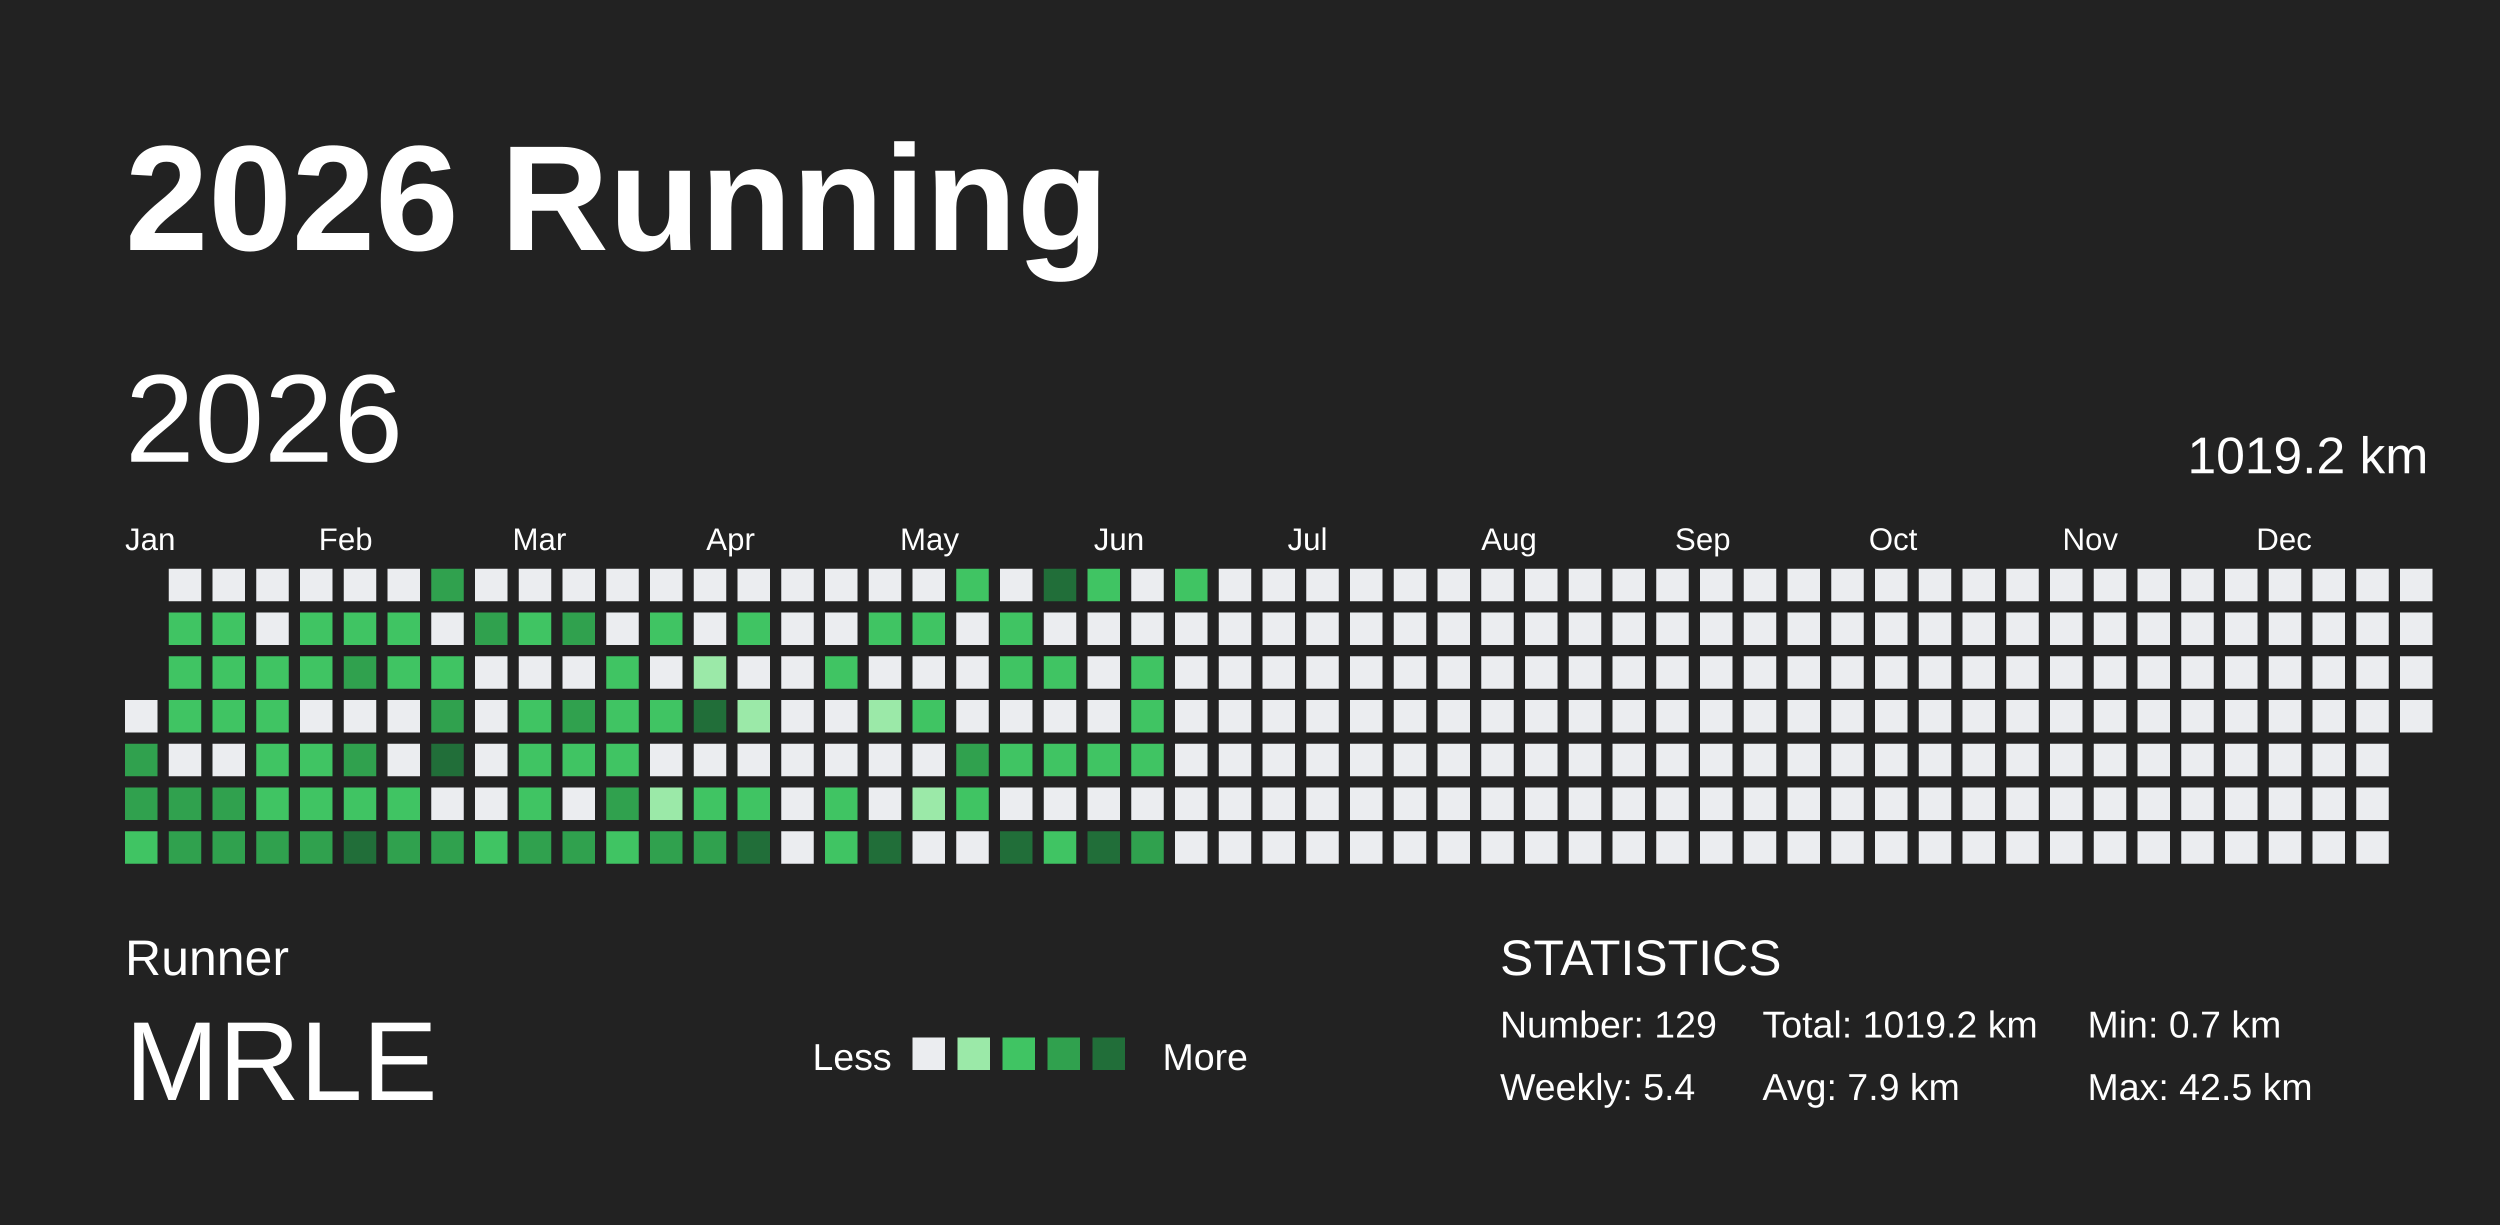
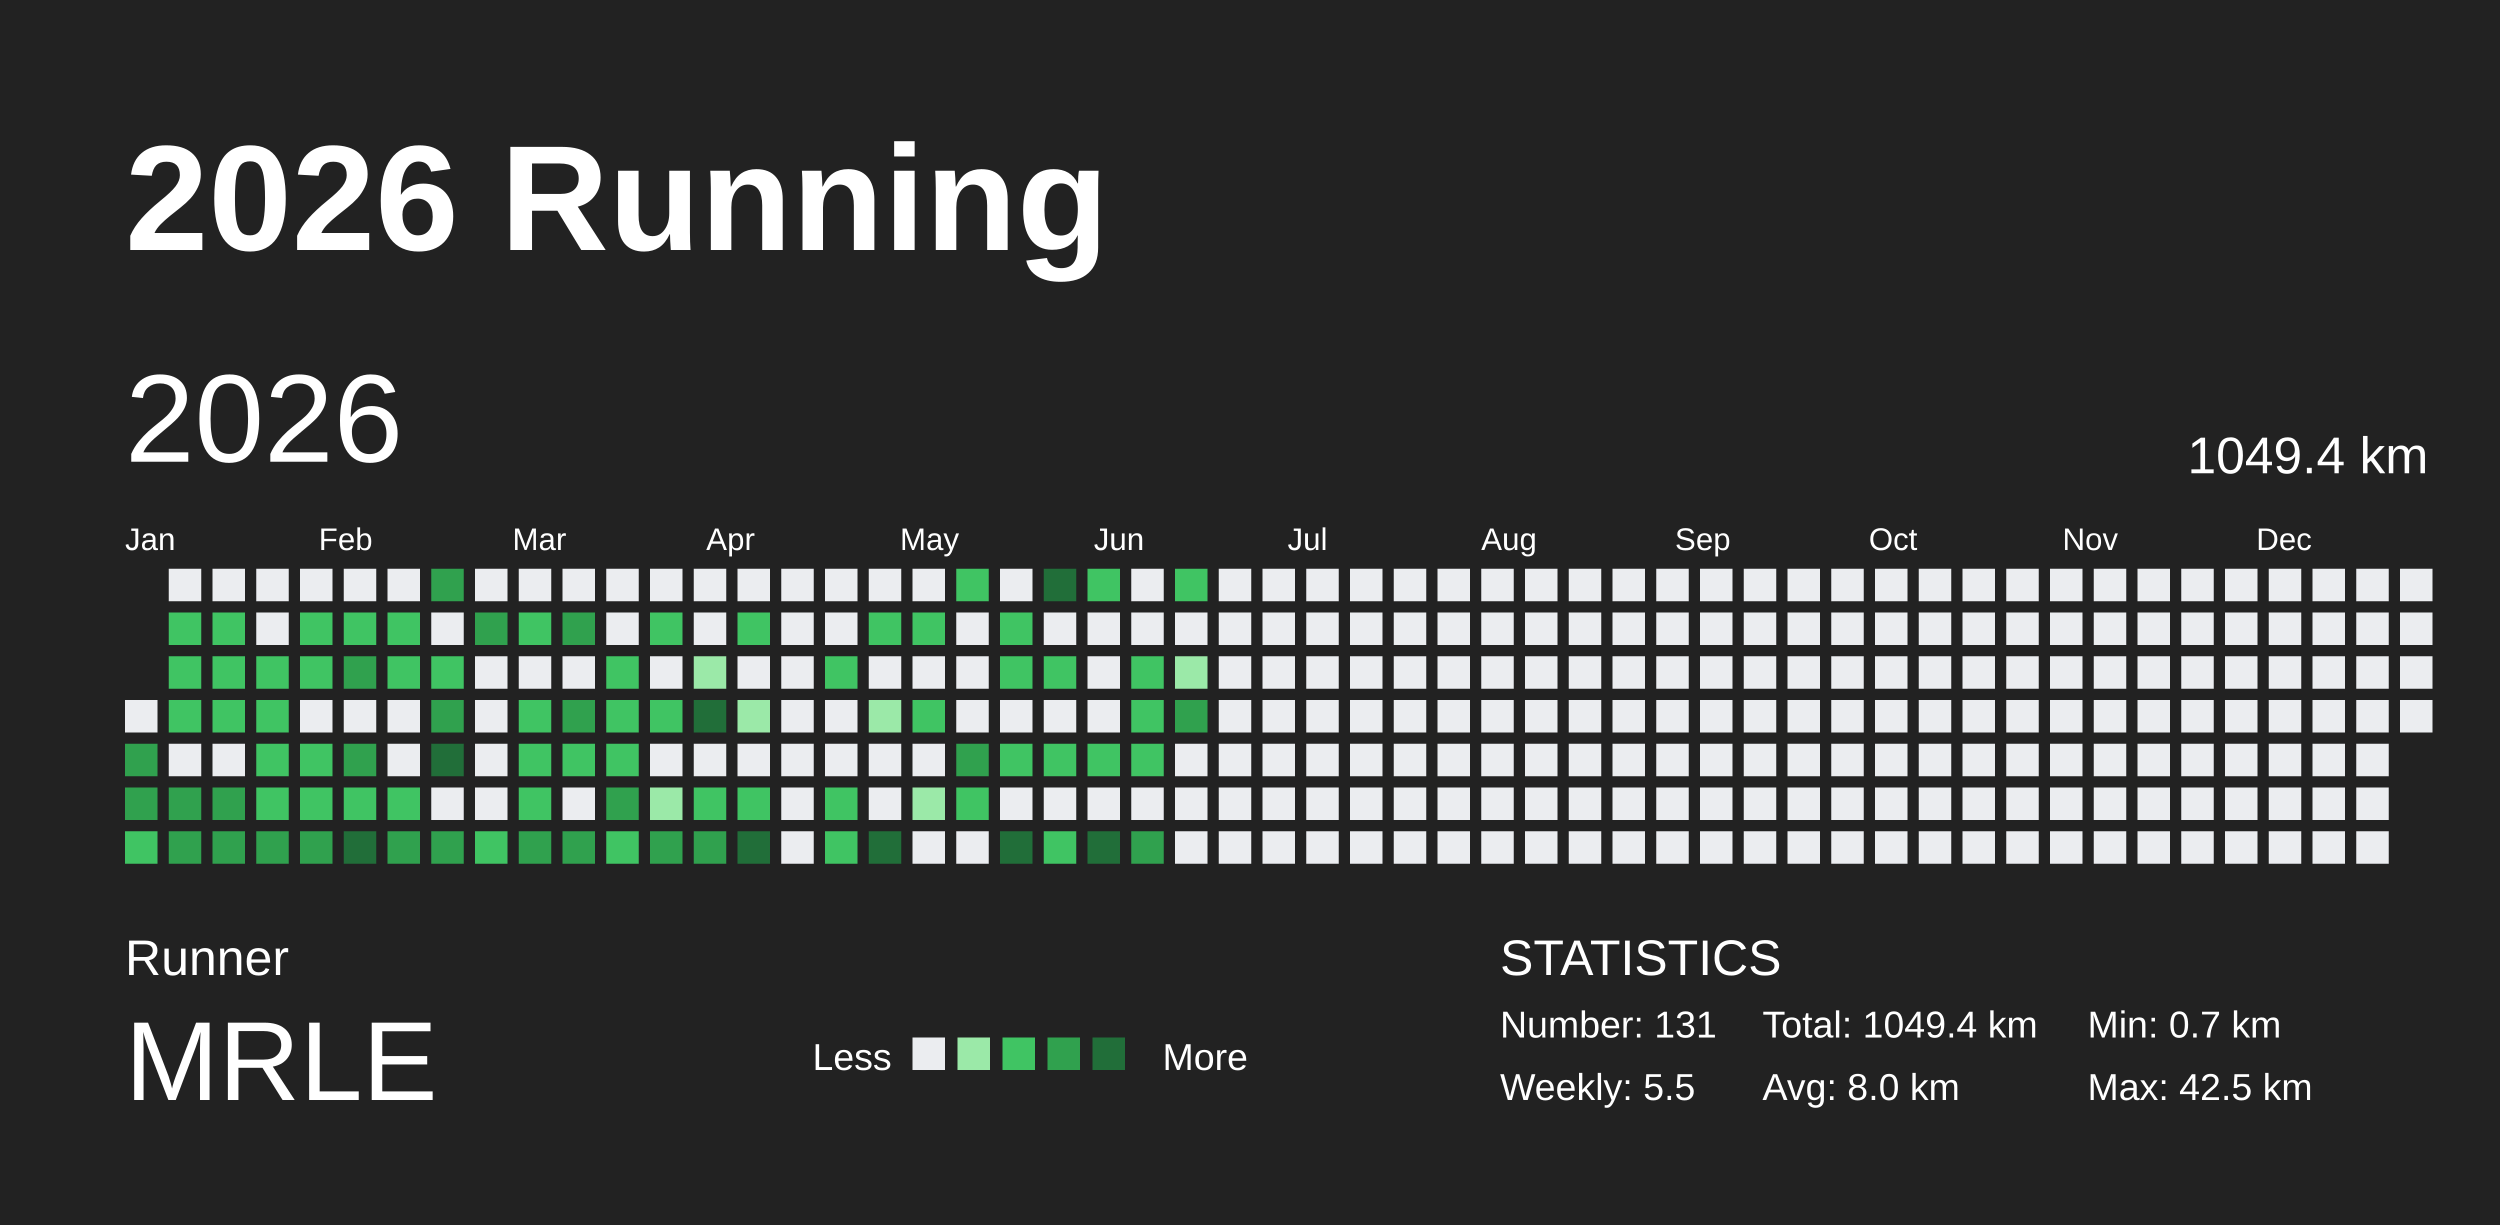
<svg xmlns="http://www.w3.org/2000/svg" baseProfile="full" height="98mm" version="1.1" viewBox="0,0,200,98" width="200mm">
  <defs />
  <rect fill="#222222" height="98" width="200" x="0" y="0" />
  <text fill="#FFFFFF" style="font-size:12px; font-family:Arial; font-weight:bold;" x="10" y="20">2026 Running</text>
  <text fill="#FFFFFF" style="font-size:4px; font-family:Arial" x="10" y="78">Runner</text>
  <text fill="#FFFFFF" style="font-size:9px; font-family:Arial" x="10" y="88">MRLE</text>
  <text fill="#FFFFFF" style="font-size:3px; font-family:Arial" x="65" y="85.6">Less</text>
  <rect fill="#ebedf0" height="2.6" width="2.6" x="73" y="83" />
  <rect fill="#9be9a8" height="2.6" width="2.6" x="76.6" y="83" />
  <rect fill="#40c463" height="2.6" width="2.6" x="80.2" y="83" />
  <rect fill="#30a14e" height="2.6" width="2.6" x="83.8" y="83" />
  <rect fill="#216e39" height="2.6" width="2.6" x="87.4" y="83" />
  <text fill="#FFFFFF" style="font-size:3px; font-family:Arial" x="93" y="85.6">More</text>
  <text fill="#FFFFFF" style="font-size:4px; font-family:Arial" x="120" y="78">STATISTICS</text>
-   <text fill="#FFFFFF" style="font-size:3px; font-family:Arial" x="120" y="83">Number: 129</text>
-   <text fill="#FFFFFF" style="font-size:3px; font-family:Arial" x="120" y="88">Weekly: 5.4</text>
-   <text fill="#FFFFFF" style="font-size:3px; font-family:Arial" x="141" y="83">Total: 1019.2 km</text>
-   <text fill="#FFFFFF" style="font-size:3px; font-family:Arial" x="141" y="88">Avg: 7.9 km</text>
+   <text fill="#FFFFFF" style="font-size:3px; font-family:Arial" x="120" y="83">Number: 131</text>
+   <text fill="#FFFFFF" style="font-size:3px; font-family:Arial" x="120" y="88">Weekly: 5.5</text>
+   <text fill="#FFFFFF" style="font-size:3px; font-family:Arial" x="141" y="83">Total: 1049.4 km</text>
+   <text fill="#FFFFFF" style="font-size:3px; font-family:Arial" x="141" y="88">Avg: 8.0 km</text>
  <text fill="#FFFFFF" style="font-size:3px; font-family:Arial" x="167" y="83">Min: 0.7 km</text>
  <text fill="#FFFFFF" style="font-size:3px; font-family:Arial" x="167" y="88">Max: 42.5 km</text>
  <text dominant-baseline="hanging" fill="#FFFFFF" style="font-size:10.0px; font-family:Arial;" x="10" y="30">2026</text>
-   <text dominant-baseline="hanging" fill="#FFFFFF" style="font-size:4.125px; font-family:Arial;" x="175" y="35">1019.2 km</text>
+   <text dominant-baseline="hanging" fill="#FFFFFF" style="font-size:4.125px; font-family:Arial;" x="175" y="35">1049.4 km</text>
  <text fill="#FFFFFF" style="font-size:2.5px; font-family:Arial" x="10.0" y="44">Jan</text>
  <text fill="#FFFFFF" style="font-size:2.5px; font-family:Arial" x="25.5" y="44">Feb</text>
  <text fill="#FFFFFF" style="font-size:2.5px; font-family:Arial" x="41.0" y="44">Mar</text>
  <text fill="#FFFFFF" style="font-size:2.5px; font-family:Arial" x="56.5" y="44">Apr</text>
  <text fill="#FFFFFF" style="font-size:2.5px; font-family:Arial" x="72.0" y="44">May</text>
  <text fill="#FFFFFF" style="font-size:2.5px; font-family:Arial" x="87.5" y="44">Jun</text>
  <text fill="#FFFFFF" style="font-size:2.5px; font-family:Arial" x="103.0" y="44">Jul</text>
  <text fill="#FFFFFF" style="font-size:2.5px; font-family:Arial" x="118.5" y="44">Aug</text>
  <text fill="#FFFFFF" style="font-size:2.5px; font-family:Arial" x="134.0" y="44">Sep</text>
  <text fill="#FFFFFF" style="font-size:2.5px; font-family:Arial" x="149.5" y="44">Oct</text>
  <text fill="#FFFFFF" style="font-size:2.5px; font-family:Arial" x="165.0" y="44">Nov</text>
  <text fill="#FFFFFF" style="font-size:2.5px; font-family:Arial" x="180.5" y="44">Dec</text>
  <rect fill="#ebedf0" height="2.6" width="2.6" x="10.0" y="56.0" />
  <rect fill="#30a14e" height="2.6" width="2.6" x="10.0" y="59.5" />
  <rect fill="#30a14e" height="2.6" width="2.6" x="10.0" y="63.0" />
  <rect fill="#40c463" height="2.6" width="2.6" x="10.0" y="66.5" />
  <rect fill="#ebedf0" height="2.6" width="2.6" x="13.5" y="45.5" />
  <rect fill="#40c463" height="2.6" width="2.6" x="13.5" y="49.0" />
  <rect fill="#40c463" height="2.6" width="2.6" x="13.5" y="52.5" />
  <rect fill="#40c463" height="2.6" width="2.6" x="13.5" y="56.0" />
  <rect fill="#ebedf0" height="2.6" width="2.6" x="13.5" y="59.5" />
  <rect fill="#30a14e" height="2.6" width="2.6" x="13.5" y="63.0" />
  <rect fill="#30a14e" height="2.6" width="2.6" x="13.5" y="66.5" />
  <rect fill="#ebedf0" height="2.6" width="2.6" x="17.0" y="45.5" />
  <rect fill="#40c463" height="2.6" width="2.6" x="17.0" y="49.0" />
  <rect fill="#40c463" height="2.6" width="2.6" x="17.0" y="52.5" />
  <rect fill="#40c463" height="2.6" width="2.6" x="17.0" y="56.0" />
  <rect fill="#ebedf0" height="2.6" width="2.6" x="17.0" y="59.5" />
  <rect fill="#30a14e" height="2.6" width="2.6" x="17.0" y="63.0" />
  <rect fill="#30a14e" height="2.6" width="2.6" x="17.0" y="66.5" />
  <rect fill="#ebedf0" height="2.6" width="2.6" x="20.5" y="45.5" />
  <rect fill="#ebedf0" height="2.6" width="2.6" x="20.5" y="49.0" />
  <rect fill="#40c463" height="2.6" width="2.6" x="20.5" y="52.5" />
  <rect fill="#40c463" height="2.6" width="2.6" x="20.5" y="56.0" />
  <rect fill="#40c463" height="2.6" width="2.6" x="20.5" y="59.5" />
  <rect fill="#40c463" height="2.6" width="2.6" x="20.5" y="63.0" />
  <rect fill="#30a14e" height="2.6" width="2.6" x="20.5" y="66.5" />
  <rect fill="#ebedf0" height="2.6" width="2.6" x="24.0" y="45.5" />
  <rect fill="#40c463" height="2.6" width="2.6" x="24.0" y="49.0" />
  <rect fill="#40c463" height="2.6" width="2.6" x="24.0" y="52.5" />
  <rect fill="#ebedf0" height="2.6" width="2.6" x="24.0" y="56.0" />
  <rect fill="#40c463" height="2.6" width="2.6" x="24.0" y="59.5" />
  <rect fill="#40c463" height="2.6" width="2.6" x="24.0" y="63.0" />
  <rect fill="#30a14e" height="2.6" width="2.6" x="24.0" y="66.5" />
  <rect fill="#ebedf0" height="2.6" width="2.6" x="27.5" y="45.5" />
  <rect fill="#40c463" height="2.6" width="2.6" x="27.5" y="49.0" />
  <rect fill="#30a14e" height="2.6" width="2.6" x="27.5" y="52.5" />
  <rect fill="#ebedf0" height="2.6" width="2.6" x="27.5" y="56.0" />
  <rect fill="#30a14e" height="2.6" width="2.6" x="27.5" y="59.5" />
  <rect fill="#40c463" height="2.6" width="2.6" x="27.5" y="63.0" />
  <rect fill="#216e39" height="2.6" width="2.6" x="27.5" y="66.5" />
  <rect fill="#ebedf0" height="2.6" width="2.6" x="31.0" y="45.5" />
  <rect fill="#40c463" height="2.6" width="2.6" x="31.0" y="49.0" />
  <rect fill="#40c463" height="2.6" width="2.6" x="31.0" y="52.5" />
  <rect fill="#ebedf0" height="2.6" width="2.6" x="31.0" y="56.0" />
  <rect fill="#ebedf0" height="2.6" width="2.6" x="31.0" y="59.5" />
  <rect fill="#40c463" height="2.6" width="2.6" x="31.0" y="63.0" />
  <rect fill="#30a14e" height="2.6" width="2.6" x="31.0" y="66.5" />
  <rect fill="#30a14e" height="2.6" width="2.6" x="34.5" y="45.5" />
  <rect fill="#ebedf0" height="2.6" width="2.6" x="34.5" y="49.0" />
  <rect fill="#40c463" height="2.6" width="2.6" x="34.5" y="52.5" />
  <rect fill="#30a14e" height="2.6" width="2.6" x="34.5" y="56.0" />
  <rect fill="#216e39" height="2.6" width="2.6" x="34.5" y="59.5" />
  <rect fill="#ebedf0" height="2.6" width="2.6" x="34.5" y="63.0" />
  <rect fill="#30a14e" height="2.6" width="2.6" x="34.5" y="66.5" />
  <rect fill="#ebedf0" height="2.6" width="2.6" x="38.0" y="45.5" />
  <rect fill="#30a14e" height="2.6" width="2.6" x="38.0" y="49.0" />
  <rect fill="#ebedf0" height="2.6" width="2.6" x="38.0" y="52.5" />
  <rect fill="#ebedf0" height="2.6" width="2.6" x="38.0" y="56.0" />
  <rect fill="#ebedf0" height="2.6" width="2.6" x="38.0" y="59.5" />
  <rect fill="#ebedf0" height="2.6" width="2.6" x="38.0" y="63.0" />
  <rect fill="#40c463" height="2.6" width="2.6" x="38.0" y="66.5" />
  <rect fill="#ebedf0" height="2.6" width="2.6" x="41.5" y="45.5" />
  <rect fill="#40c463" height="2.6" width="2.6" x="41.5" y="49.0" />
  <rect fill="#ebedf0" height="2.6" width="2.6" x="41.5" y="52.5" />
  <rect fill="#40c463" height="2.6" width="2.6" x="41.5" y="56.0" />
  <rect fill="#40c463" height="2.6" width="2.6" x="41.5" y="59.5" />
  <rect fill="#40c463" height="2.6" width="2.6" x="41.5" y="63.0" />
  <rect fill="#30a14e" height="2.6" width="2.6" x="41.5" y="66.5" />
  <rect fill="#ebedf0" height="2.6" width="2.6" x="45.0" y="45.5" />
  <rect fill="#30a14e" height="2.6" width="2.6" x="45.0" y="49.0" />
  <rect fill="#ebedf0" height="2.6" width="2.6" x="45.0" y="52.5" />
  <rect fill="#30a14e" height="2.6" width="2.6" x="45.0" y="56.0" />
  <rect fill="#40c463" height="2.6" width="2.6" x="45.0" y="59.5" />
  <rect fill="#ebedf0" height="2.6" width="2.6" x="45.0" y="63.0" />
  <rect fill="#30a14e" height="2.6" width="2.6" x="45.0" y="66.5" />
  <rect fill="#ebedf0" height="2.6" width="2.6" x="48.5" y="45.5" />
  <rect fill="#ebedf0" height="2.6" width="2.6" x="48.5" y="49.0" />
  <rect fill="#40c463" height="2.6" width="2.6" x="48.5" y="52.5" />
  <rect fill="#40c463" height="2.6" width="2.6" x="48.5" y="56.0" />
  <rect fill="#40c463" height="2.6" width="2.6" x="48.5" y="59.5" />
  <rect fill="#30a14e" height="2.6" width="2.6" x="48.5" y="63.0" />
  <rect fill="#40c463" height="2.6" width="2.6" x="48.5" y="66.5" />
  <rect fill="#ebedf0" height="2.6" width="2.6" x="52.0" y="45.5" />
  <rect fill="#40c463" height="2.6" width="2.6" x="52.0" y="49.0" />
  <rect fill="#ebedf0" height="2.6" width="2.6" x="52.0" y="52.5" />
  <rect fill="#40c463" height="2.6" width="2.6" x="52.0" y="56.0" />
  <rect fill="#ebedf0" height="2.6" width="2.6" x="52.0" y="59.5" />
  <rect fill="#9be9a8" height="2.6" width="2.6" x="52.0" y="63.0" />
  <rect fill="#30a14e" height="2.6" width="2.6" x="52.0" y="66.5" />
  <rect fill="#ebedf0" height="2.6" width="2.6" x="55.5" y="45.5" />
  <rect fill="#ebedf0" height="2.6" width="2.6" x="55.5" y="49.0" />
  <rect fill="#9be9a8" height="2.6" width="2.6" x="55.5" y="52.5" />
  <rect fill="#216e39" height="2.6" width="2.6" x="55.5" y="56.0" />
  <rect fill="#ebedf0" height="2.6" width="2.6" x="55.5" y="59.5" />
  <rect fill="#40c463" height="2.6" width="2.6" x="55.5" y="63.0" />
  <rect fill="#30a14e" height="2.6" width="2.6" x="55.5" y="66.5" />
  <rect fill="#ebedf0" height="2.6" width="2.6" x="59.0" y="45.5" />
  <rect fill="#40c463" height="2.6" width="2.6" x="59.0" y="49.0" />
  <rect fill="#ebedf0" height="2.6" width="2.6" x="59.0" y="52.5" />
  <rect fill="#9be9a8" height="2.6" width="2.6" x="59.0" y="56.0" />
  <rect fill="#ebedf0" height="2.6" width="2.6" x="59.0" y="59.5" />
  <rect fill="#40c463" height="2.6" width="2.6" x="59.0" y="63.0" />
  <rect fill="#216e39" height="2.6" width="2.6" x="59.0" y="66.5" />
  <rect fill="#ebedf0" height="2.6" width="2.6" x="62.5" y="45.5" />
  <rect fill="#ebedf0" height="2.6" width="2.6" x="62.5" y="49.0" />
  <rect fill="#ebedf0" height="2.6" width="2.6" x="62.5" y="52.5" />
  <rect fill="#ebedf0" height="2.6" width="2.6" x="62.5" y="56.0" />
  <rect fill="#ebedf0" height="2.6" width="2.6" x="62.5" y="59.5" />
  <rect fill="#ebedf0" height="2.6" width="2.6" x="62.5" y="63.0" />
  <rect fill="#ebedf0" height="2.6" width="2.6" x="62.5" y="66.5" />
  <rect fill="#ebedf0" height="2.6" width="2.6" x="66.0" y="45.5" />
  <rect fill="#ebedf0" height="2.6" width="2.6" x="66.0" y="49.0" />
  <rect fill="#40c463" height="2.6" width="2.6" x="66.0" y="52.5" />
  <rect fill="#ebedf0" height="2.6" width="2.6" x="66.0" y="56.0" />
  <rect fill="#ebedf0" height="2.6" width="2.6" x="66.0" y="59.5" />
  <rect fill="#40c463" height="2.6" width="2.6" x="66.0" y="63.0" />
  <rect fill="#40c463" height="2.6" width="2.6" x="66.0" y="66.5" />
  <rect fill="#ebedf0" height="2.6" width="2.6" x="69.5" y="45.5" />
  <rect fill="#40c463" height="2.6" width="2.6" x="69.5" y="49.0" />
  <rect fill="#ebedf0" height="2.6" width="2.6" x="69.5" y="52.5" />
  <rect fill="#9be9a8" height="2.6" width="2.6" x="69.5" y="56.0" />
  <rect fill="#ebedf0" height="2.6" width="2.6" x="69.5" y="59.5" />
  <rect fill="#ebedf0" height="2.6" width="2.6" x="69.5" y="63.0" />
  <rect fill="#216e39" height="2.6" width="2.6" x="69.5" y="66.5" />
  <rect fill="#ebedf0" height="2.6" width="2.6" x="73.0" y="45.5" />
  <rect fill="#40c463" height="2.6" width="2.6" x="73.0" y="49.0" />
  <rect fill="#ebedf0" height="2.6" width="2.6" x="73.0" y="52.5" />
  <rect fill="#40c463" height="2.6" width="2.6" x="73.0" y="56.0" />
  <rect fill="#ebedf0" height="2.6" width="2.6" x="73.0" y="59.5" />
  <rect fill="#9be9a8" height="2.6" width="2.6" x="73.0" y="63.0" />
  <rect fill="#ebedf0" height="2.6" width="2.6" x="73.0" y="66.5" />
  <rect fill="#40c463" height="2.6" width="2.6" x="76.5" y="45.5" />
  <rect fill="#ebedf0" height="2.6" width="2.6" x="76.5" y="49.0" />
  <rect fill="#ebedf0" height="2.6" width="2.6" x="76.5" y="52.5" />
  <rect fill="#ebedf0" height="2.6" width="2.6" x="76.5" y="56.0" />
  <rect fill="#30a14e" height="2.6" width="2.6" x="76.5" y="59.5" />
  <rect fill="#40c463" height="2.6" width="2.6" x="76.5" y="63.0" />
  <rect fill="#ebedf0" height="2.6" width="2.6" x="76.5" y="66.5" />
  <rect fill="#ebedf0" height="2.6" width="2.6" x="80.0" y="45.5" />
  <rect fill="#40c463" height="2.6" width="2.6" x="80.0" y="49.0" />
  <rect fill="#40c463" height="2.6" width="2.6" x="80.0" y="52.5" />
  <rect fill="#ebedf0" height="2.6" width="2.6" x="80.0" y="56.0" />
  <rect fill="#40c463" height="2.6" width="2.6" x="80.0" y="59.5" />
  <rect fill="#ebedf0" height="2.6" width="2.6" x="80.0" y="63.0" />
  <rect fill="#216e39" height="2.6" width="2.6" x="80.0" y="66.5" />
  <rect fill="#216e39" height="2.6" width="2.6" x="83.5" y="45.5" />
  <rect fill="#ebedf0" height="2.6" width="2.6" x="83.5" y="49.0" />
  <rect fill="#40c463" height="2.6" width="2.6" x="83.5" y="52.5" />
  <rect fill="#ebedf0" height="2.6" width="2.6" x="83.5" y="56.0" />
  <rect fill="#40c463" height="2.6" width="2.6" x="83.5" y="59.5" />
  <rect fill="#ebedf0" height="2.6" width="2.6" x="83.5" y="63.0" />
  <rect fill="#40c463" height="2.6" width="2.6" x="83.5" y="66.5" />
  <rect fill="#40c463" height="2.6" width="2.6" x="87.0" y="45.5" />
  <rect fill="#ebedf0" height="2.6" width="2.6" x="87.0" y="49.0" />
  <rect fill="#ebedf0" height="2.6" width="2.6" x="87.0" y="52.5" />
  <rect fill="#ebedf0" height="2.6" width="2.6" x="87.0" y="56.0" />
  <rect fill="#40c463" height="2.6" width="2.6" x="87.0" y="59.5" />
  <rect fill="#ebedf0" height="2.6" width="2.6" x="87.0" y="63.0" />
  <rect fill="#216e39" height="2.6" width="2.6" x="87.0" y="66.5" />
  <rect fill="#ebedf0" height="2.6" width="2.6" x="90.5" y="45.5" />
  <rect fill="#ebedf0" height="2.6" width="2.6" x="90.5" y="49.0" />
  <rect fill="#40c463" height="2.6" width="2.6" x="90.5" y="52.5" />
  <rect fill="#40c463" height="2.6" width="2.6" x="90.5" y="56.0" />
  <rect fill="#40c463" height="2.6" width="2.6" x="90.5" y="59.5" />
  <rect fill="#ebedf0" height="2.6" width="2.6" x="90.5" y="63.0" />
  <rect fill="#30a14e" height="2.6" width="2.6" x="90.5" y="66.5" />
  <rect fill="#40c463" height="2.6" width="2.6" x="94.0" y="45.5" />
  <rect fill="#ebedf0" height="2.6" width="2.6" x="94.0" y="49.0" />
-   <rect fill="#ebedf0" height="2.6" width="2.6" x="94.0" y="52.5" />
-   <rect fill="#ebedf0" height="2.6" width="2.6" x="94.0" y="56.0" />
+   <rect fill="#9be9a8" height="2.6" width="2.6" x="94.0" y="52.5" />
+   <rect fill="#30a14e" height="2.6" width="2.6" x="94.0" y="56.0" />
  <rect fill="#ebedf0" height="2.6" width="2.6" x="94.0" y="59.5" />
  <rect fill="#ebedf0" height="2.6" width="2.6" x="94.0" y="63.0" />
  <rect fill="#ebedf0" height="2.6" width="2.6" x="94.0" y="66.5" />
  <rect fill="#ebedf0" height="2.6" width="2.6" x="97.5" y="45.5" />
  <rect fill="#ebedf0" height="2.6" width="2.6" x="97.5" y="49.0" />
  <rect fill="#ebedf0" height="2.6" width="2.6" x="97.5" y="52.5" />
  <rect fill="#ebedf0" height="2.6" width="2.6" x="97.5" y="56.0" />
  <rect fill="#ebedf0" height="2.6" width="2.6" x="97.5" y="59.5" />
  <rect fill="#ebedf0" height="2.6" width="2.6" x="97.5" y="63.0" />
  <rect fill="#ebedf0" height="2.6" width="2.6" x="97.5" y="66.5" />
  <rect fill="#ebedf0" height="2.6" width="2.6" x="101.0" y="45.5" />
  <rect fill="#ebedf0" height="2.6" width="2.6" x="101.0" y="49.0" />
  <rect fill="#ebedf0" height="2.6" width="2.6" x="101.0" y="52.5" />
  <rect fill="#ebedf0" height="2.6" width="2.6" x="101.0" y="56.0" />
  <rect fill="#ebedf0" height="2.6" width="2.6" x="101.0" y="59.5" />
  <rect fill="#ebedf0" height="2.6" width="2.6" x="101.0" y="63.0" />
  <rect fill="#ebedf0" height="2.6" width="2.6" x="101.0" y="66.5" />
  <rect fill="#ebedf0" height="2.6" width="2.6" x="104.5" y="45.5" />
  <rect fill="#ebedf0" height="2.6" width="2.6" x="104.5" y="49.0" />
  <rect fill="#ebedf0" height="2.6" width="2.6" x="104.5" y="52.5" />
  <rect fill="#ebedf0" height="2.6" width="2.6" x="104.5" y="56.0" />
  <rect fill="#ebedf0" height="2.6" width="2.6" x="104.5" y="59.5" />
  <rect fill="#ebedf0" height="2.6" width="2.6" x="104.5" y="63.0" />
  <rect fill="#ebedf0" height="2.6" width="2.6" x="104.5" y="66.5" />
  <rect fill="#ebedf0" height="2.6" width="2.6" x="108.0" y="45.5" />
  <rect fill="#ebedf0" height="2.6" width="2.6" x="108.0" y="49.0" />
  <rect fill="#ebedf0" height="2.6" width="2.6" x="108.0" y="52.5" />
  <rect fill="#ebedf0" height="2.6" width="2.6" x="108.0" y="56.0" />
  <rect fill="#ebedf0" height="2.6" width="2.6" x="108.0" y="59.5" />
  <rect fill="#ebedf0" height="2.6" width="2.6" x="108.0" y="63.0" />
  <rect fill="#ebedf0" height="2.6" width="2.6" x="108.0" y="66.5" />
  <rect fill="#ebedf0" height="2.6" width="2.6" x="111.5" y="45.5" />
  <rect fill="#ebedf0" height="2.6" width="2.6" x="111.5" y="49.0" />
  <rect fill="#ebedf0" height="2.6" width="2.6" x="111.5" y="52.5" />
  <rect fill="#ebedf0" height="2.6" width="2.6" x="111.5" y="56.0" />
  <rect fill="#ebedf0" height="2.6" width="2.6" x="111.5" y="59.5" />
  <rect fill="#ebedf0" height="2.6" width="2.6" x="111.5" y="63.0" />
  <rect fill="#ebedf0" height="2.6" width="2.6" x="111.5" y="66.5" />
  <rect fill="#ebedf0" height="2.6" width="2.6" x="115.0" y="45.5" />
  <rect fill="#ebedf0" height="2.6" width="2.6" x="115.0" y="49.0" />
  <rect fill="#ebedf0" height="2.6" width="2.6" x="115.0" y="52.5" />
  <rect fill="#ebedf0" height="2.6" width="2.6" x="115.0" y="56.0" />
  <rect fill="#ebedf0" height="2.6" width="2.6" x="115.0" y="59.5" />
  <rect fill="#ebedf0" height="2.6" width="2.6" x="115.0" y="63.0" />
  <rect fill="#ebedf0" height="2.6" width="2.6" x="115.0" y="66.5" />
  <rect fill="#ebedf0" height="2.6" width="2.6" x="118.5" y="45.5" />
  <rect fill="#ebedf0" height="2.6" width="2.6" x="118.5" y="49.0" />
  <rect fill="#ebedf0" height="2.6" width="2.6" x="118.5" y="52.5" />
  <rect fill="#ebedf0" height="2.6" width="2.6" x="118.5" y="56.0" />
  <rect fill="#ebedf0" height="2.6" width="2.6" x="118.5" y="59.5" />
  <rect fill="#ebedf0" height="2.6" width="2.6" x="118.5" y="63.0" />
  <rect fill="#ebedf0" height="2.6" width="2.6" x="118.5" y="66.5" />
  <rect fill="#ebedf0" height="2.6" width="2.6" x="122.0" y="45.5" />
  <rect fill="#ebedf0" height="2.6" width="2.6" x="122.0" y="49.0" />
  <rect fill="#ebedf0" height="2.6" width="2.6" x="122.0" y="52.5" />
  <rect fill="#ebedf0" height="2.6" width="2.6" x="122.0" y="56.0" />
  <rect fill="#ebedf0" height="2.6" width="2.6" x="122.0" y="59.5" />
  <rect fill="#ebedf0" height="2.6" width="2.6" x="122.0" y="63.0" />
  <rect fill="#ebedf0" height="2.6" width="2.6" x="122.0" y="66.5" />
  <rect fill="#ebedf0" height="2.6" width="2.6" x="125.5" y="45.5" />
  <rect fill="#ebedf0" height="2.6" width="2.6" x="125.5" y="49.0" />
  <rect fill="#ebedf0" height="2.6" width="2.6" x="125.5" y="52.5" />
  <rect fill="#ebedf0" height="2.6" width="2.6" x="125.5" y="56.0" />
  <rect fill="#ebedf0" height="2.6" width="2.6" x="125.5" y="59.5" />
  <rect fill="#ebedf0" height="2.6" width="2.6" x="125.5" y="63.0" />
  <rect fill="#ebedf0" height="2.6" width="2.6" x="125.5" y="66.5" />
  <rect fill="#ebedf0" height="2.6" width="2.6" x="129.0" y="45.5" />
  <rect fill="#ebedf0" height="2.6" width="2.6" x="129.0" y="49.0" />
  <rect fill="#ebedf0" height="2.6" width="2.6" x="129.0" y="52.5" />
  <rect fill="#ebedf0" height="2.6" width="2.6" x="129.0" y="56.0" />
  <rect fill="#ebedf0" height="2.6" width="2.6" x="129.0" y="59.5" />
  <rect fill="#ebedf0" height="2.6" width="2.6" x="129.0" y="63.0" />
  <rect fill="#ebedf0" height="2.6" width="2.6" x="129.0" y="66.5" />
  <rect fill="#ebedf0" height="2.6" width="2.6" x="132.5" y="45.5" />
  <rect fill="#ebedf0" height="2.6" width="2.6" x="132.5" y="49.0" />
  <rect fill="#ebedf0" height="2.6" width="2.6" x="132.5" y="52.5" />
  <rect fill="#ebedf0" height="2.6" width="2.6" x="132.5" y="56.0" />
  <rect fill="#ebedf0" height="2.6" width="2.6" x="132.5" y="59.5" />
  <rect fill="#ebedf0" height="2.6" width="2.6" x="132.5" y="63.0" />
  <rect fill="#ebedf0" height="2.6" width="2.6" x="132.5" y="66.5" />
  <rect fill="#ebedf0" height="2.6" width="2.6" x="136.0" y="45.5" />
  <rect fill="#ebedf0" height="2.6" width="2.6" x="136.0" y="49.0" />
  <rect fill="#ebedf0" height="2.6" width="2.6" x="136.0" y="52.5" />
  <rect fill="#ebedf0" height="2.6" width="2.6" x="136.0" y="56.0" />
  <rect fill="#ebedf0" height="2.6" width="2.6" x="136.0" y="59.5" />
  <rect fill="#ebedf0" height="2.6" width="2.6" x="136.0" y="63.0" />
  <rect fill="#ebedf0" height="2.6" width="2.6" x="136.0" y="66.5" />
  <rect fill="#ebedf0" height="2.6" width="2.6" x="139.5" y="45.5" />
  <rect fill="#ebedf0" height="2.6" width="2.6" x="139.5" y="49.0" />
  <rect fill="#ebedf0" height="2.6" width="2.6" x="139.5" y="52.5" />
  <rect fill="#ebedf0" height="2.6" width="2.6" x="139.5" y="56.0" />
  <rect fill="#ebedf0" height="2.6" width="2.6" x="139.5" y="59.5" />
  <rect fill="#ebedf0" height="2.6" width="2.6" x="139.5" y="63.0" />
  <rect fill="#ebedf0" height="2.6" width="2.6" x="139.5" y="66.5" />
  <rect fill="#ebedf0" height="2.6" width="2.6" x="143.0" y="45.5" />
  <rect fill="#ebedf0" height="2.6" width="2.6" x="143.0" y="49.0" />
  <rect fill="#ebedf0" height="2.6" width="2.6" x="143.0" y="52.5" />
  <rect fill="#ebedf0" height="2.6" width="2.6" x="143.0" y="56.0" />
  <rect fill="#ebedf0" height="2.6" width="2.6" x="143.0" y="59.5" />
  <rect fill="#ebedf0" height="2.6" width="2.6" x="143.0" y="63.0" />
  <rect fill="#ebedf0" height="2.6" width="2.6" x="143.0" y="66.5" />
  <rect fill="#ebedf0" height="2.6" width="2.6" x="146.5" y="45.5" />
  <rect fill="#ebedf0" height="2.6" width="2.6" x="146.5" y="49.0" />
  <rect fill="#ebedf0" height="2.6" width="2.6" x="146.5" y="52.5" />
  <rect fill="#ebedf0" height="2.6" width="2.6" x="146.5" y="56.0" />
  <rect fill="#ebedf0" height="2.6" width="2.6" x="146.5" y="59.5" />
  <rect fill="#ebedf0" height="2.6" width="2.6" x="146.5" y="63.0" />
  <rect fill="#ebedf0" height="2.6" width="2.6" x="146.5" y="66.5" />
  <rect fill="#ebedf0" height="2.6" width="2.6" x="150.0" y="45.5" />
  <rect fill="#ebedf0" height="2.6" width="2.6" x="150.0" y="49.0" />
  <rect fill="#ebedf0" height="2.6" width="2.6" x="150.0" y="52.5" />
  <rect fill="#ebedf0" height="2.6" width="2.6" x="150.0" y="56.0" />
  <rect fill="#ebedf0" height="2.6" width="2.6" x="150.0" y="59.5" />
  <rect fill="#ebedf0" height="2.6" width="2.6" x="150.0" y="63.0" />
  <rect fill="#ebedf0" height="2.6" width="2.6" x="150.0" y="66.5" />
  <rect fill="#ebedf0" height="2.6" width="2.6" x="153.5" y="45.5" />
  <rect fill="#ebedf0" height="2.6" width="2.6" x="153.5" y="49.0" />
  <rect fill="#ebedf0" height="2.6" width="2.6" x="153.5" y="52.5" />
  <rect fill="#ebedf0" height="2.6" width="2.6" x="153.5" y="56.0" />
  <rect fill="#ebedf0" height="2.6" width="2.6" x="153.5" y="59.5" />
  <rect fill="#ebedf0" height="2.6" width="2.6" x="153.5" y="63.0" />
  <rect fill="#ebedf0" height="2.6" width="2.6" x="153.5" y="66.5" />
  <rect fill="#ebedf0" height="2.6" width="2.6" x="157.0" y="45.5" />
  <rect fill="#ebedf0" height="2.6" width="2.6" x="157.0" y="49.0" />
  <rect fill="#ebedf0" height="2.6" width="2.6" x="157.0" y="52.5" />
  <rect fill="#ebedf0" height="2.6" width="2.6" x="157.0" y="56.0" />
  <rect fill="#ebedf0" height="2.6" width="2.6" x="157.0" y="59.5" />
  <rect fill="#ebedf0" height="2.6" width="2.6" x="157.0" y="63.0" />
  <rect fill="#ebedf0" height="2.6" width="2.6" x="157.0" y="66.5" />
  <rect fill="#ebedf0" height="2.6" width="2.6" x="160.5" y="45.5" />
  <rect fill="#ebedf0" height="2.6" width="2.6" x="160.5" y="49.0" />
  <rect fill="#ebedf0" height="2.6" width="2.6" x="160.5" y="52.5" />
  <rect fill="#ebedf0" height="2.6" width="2.6" x="160.5" y="56.0" />
  <rect fill="#ebedf0" height="2.6" width="2.6" x="160.5" y="59.5" />
  <rect fill="#ebedf0" height="2.6" width="2.6" x="160.5" y="63.0" />
  <rect fill="#ebedf0" height="2.6" width="2.6" x="160.5" y="66.5" />
  <rect fill="#ebedf0" height="2.6" width="2.6" x="164.0" y="45.5" />
  <rect fill="#ebedf0" height="2.6" width="2.6" x="164.0" y="49.0" />
  <rect fill="#ebedf0" height="2.6" width="2.6" x="164.0" y="52.5" />
  <rect fill="#ebedf0" height="2.6" width="2.6" x="164.0" y="56.0" />
  <rect fill="#ebedf0" height="2.6" width="2.6" x="164.0" y="59.5" />
  <rect fill="#ebedf0" height="2.6" width="2.6" x="164.0" y="63.0" />
  <rect fill="#ebedf0" height="2.6" width="2.6" x="164.0" y="66.5" />
  <rect fill="#ebedf0" height="2.6" width="2.6" x="167.5" y="45.5" />
  <rect fill="#ebedf0" height="2.6" width="2.6" x="167.5" y="49.0" />
  <rect fill="#ebedf0" height="2.6" width="2.6" x="167.5" y="52.5" />
  <rect fill="#ebedf0" height="2.6" width="2.6" x="167.5" y="56.0" />
  <rect fill="#ebedf0" height="2.6" width="2.6" x="167.5" y="59.5" />
  <rect fill="#ebedf0" height="2.6" width="2.6" x="167.5" y="63.0" />
  <rect fill="#ebedf0" height="2.6" width="2.6" x="167.5" y="66.5" />
  <rect fill="#ebedf0" height="2.6" width="2.6" x="171.0" y="45.5" />
  <rect fill="#ebedf0" height="2.6" width="2.6" x="171.0" y="49.0" />
  <rect fill="#ebedf0" height="2.6" width="2.6" x="171.0" y="52.5" />
  <rect fill="#ebedf0" height="2.6" width="2.6" x="171.0" y="56.0" />
  <rect fill="#ebedf0" height="2.6" width="2.6" x="171.0" y="59.5" />
  <rect fill="#ebedf0" height="2.6" width="2.6" x="171.0" y="63.0" />
  <rect fill="#ebedf0" height="2.6" width="2.6" x="171.0" y="66.5" />
  <rect fill="#ebedf0" height="2.6" width="2.6" x="174.5" y="45.5" />
  <rect fill="#ebedf0" height="2.6" width="2.6" x="174.5" y="49.0" />
  <rect fill="#ebedf0" height="2.6" width="2.6" x="174.5" y="52.5" />
  <rect fill="#ebedf0" height="2.6" width="2.6" x="174.5" y="56.0" />
  <rect fill="#ebedf0" height="2.6" width="2.6" x="174.5" y="59.5" />
  <rect fill="#ebedf0" height="2.6" width="2.6" x="174.5" y="63.0" />
  <rect fill="#ebedf0" height="2.6" width="2.6" x="174.5" y="66.5" />
  <rect fill="#ebedf0" height="2.6" width="2.6" x="178.0" y="45.5" />
  <rect fill="#ebedf0" height="2.6" width="2.6" x="178.0" y="49.0" />
  <rect fill="#ebedf0" height="2.6" width="2.6" x="178.0" y="52.5" />
  <rect fill="#ebedf0" height="2.6" width="2.6" x="178.0" y="56.0" />
  <rect fill="#ebedf0" height="2.6" width="2.6" x="178.0" y="59.5" />
  <rect fill="#ebedf0" height="2.6" width="2.6" x="178.0" y="63.0" />
  <rect fill="#ebedf0" height="2.6" width="2.6" x="178.0" y="66.5" />
  <rect fill="#ebedf0" height="2.6" width="2.6" x="181.5" y="45.5" />
  <rect fill="#ebedf0" height="2.6" width="2.6" x="181.5" y="49.0" />
  <rect fill="#ebedf0" height="2.6" width="2.6" x="181.5" y="52.5" />
  <rect fill="#ebedf0" height="2.6" width="2.6" x="181.5" y="56.0" />
  <rect fill="#ebedf0" height="2.6" width="2.6" x="181.5" y="59.5" />
  <rect fill="#ebedf0" height="2.6" width="2.6" x="181.5" y="63.0" />
  <rect fill="#ebedf0" height="2.6" width="2.6" x="181.5" y="66.5" />
  <rect fill="#ebedf0" height="2.6" width="2.6" x="185.0" y="45.5" />
  <rect fill="#ebedf0" height="2.6" width="2.6" x="185.0" y="49.0" />
  <rect fill="#ebedf0" height="2.6" width="2.6" x="185.0" y="52.5" />
  <rect fill="#ebedf0" height="2.6" width="2.6" x="185.0" y="56.0" />
  <rect fill="#ebedf0" height="2.6" width="2.6" x="185.0" y="59.5" />
  <rect fill="#ebedf0" height="2.6" width="2.6" x="185.0" y="63.0" />
  <rect fill="#ebedf0" height="2.6" width="2.6" x="185.0" y="66.5" />
  <rect fill="#ebedf0" height="2.6" width="2.6" x="188.5" y="45.5" />
  <rect fill="#ebedf0" height="2.6" width="2.6" x="188.5" y="49.0" />
  <rect fill="#ebedf0" height="2.6" width="2.6" x="188.5" y="52.5" />
  <rect fill="#ebedf0" height="2.6" width="2.6" x="188.5" y="56.0" />
  <rect fill="#ebedf0" height="2.6" width="2.6" x="188.5" y="59.5" />
  <rect fill="#ebedf0" height="2.6" width="2.6" x="188.5" y="63.0" />
  <rect fill="#ebedf0" height="2.6" width="2.6" x="188.5" y="66.5" />
  <rect fill="#ebedf0" height="2.6" width="2.6" x="192.0" y="45.5" />
  <rect fill="#ebedf0" height="2.6" width="2.6" x="192.0" y="49.0" />
  <rect fill="#ebedf0" height="2.6" width="2.6" x="192.0" y="52.5" />
  <rect fill="#ebedf0" height="2.6" width="2.6" x="192.0" y="56.0" />
</svg>
